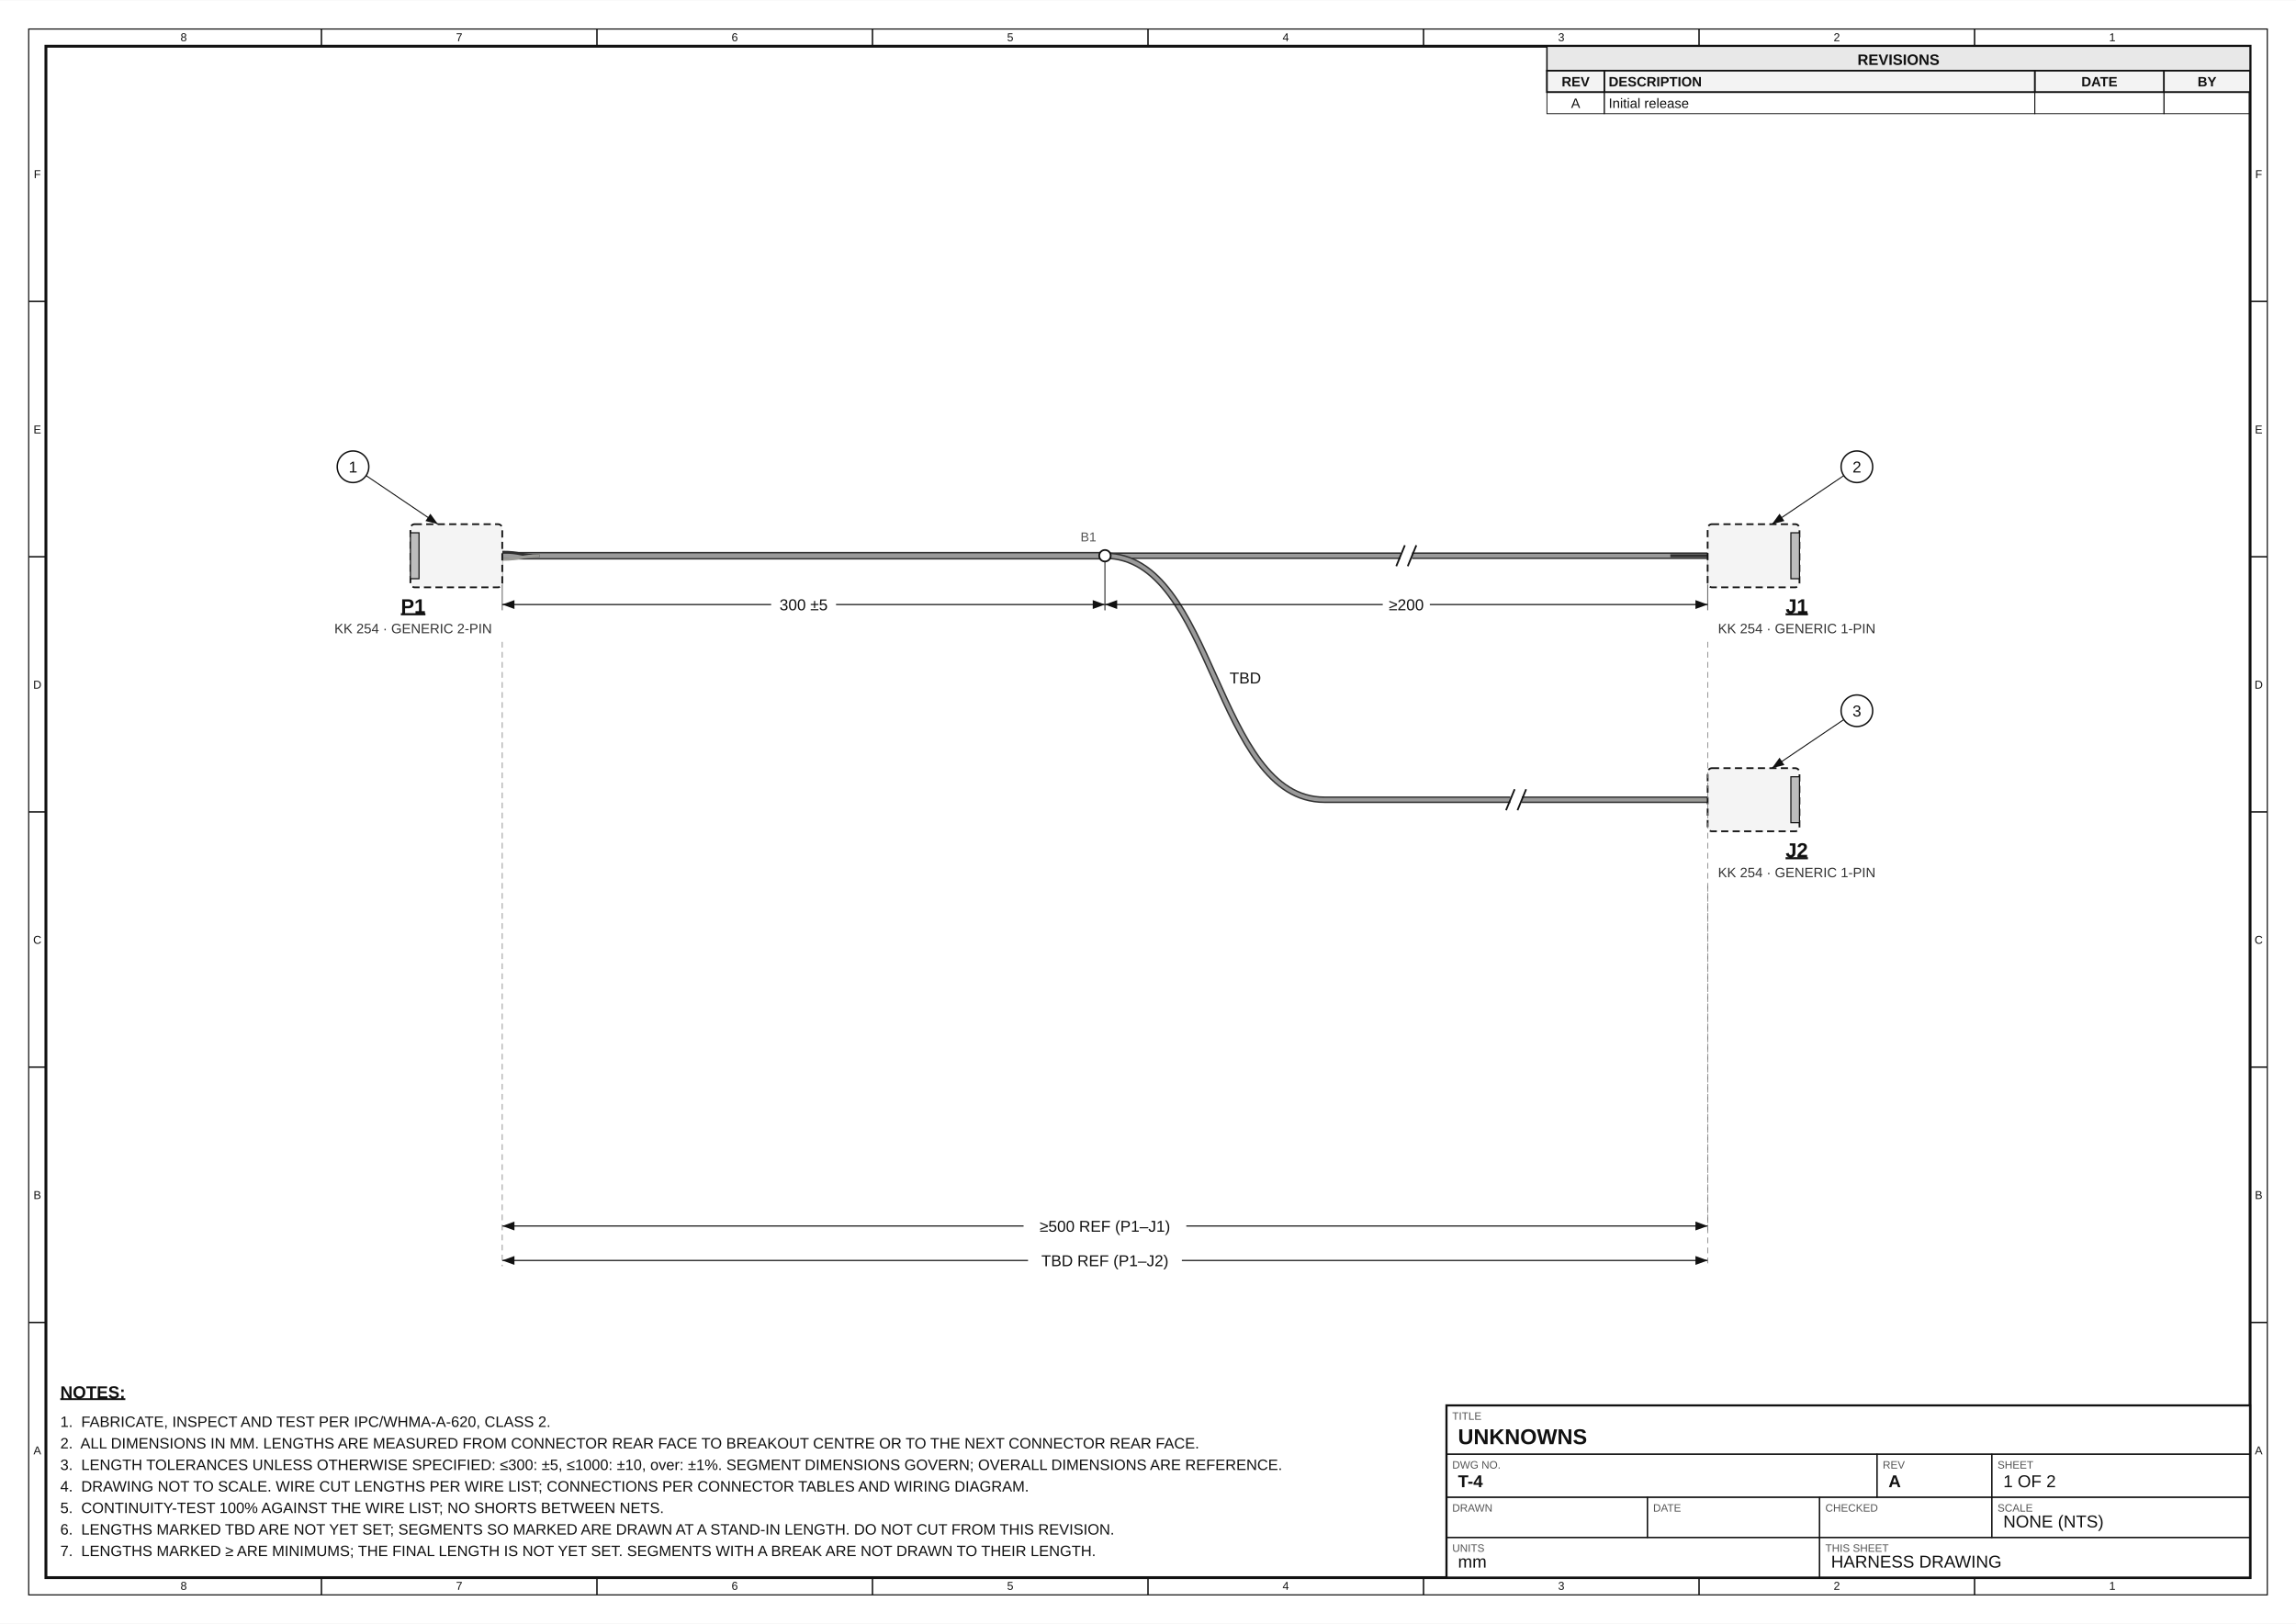
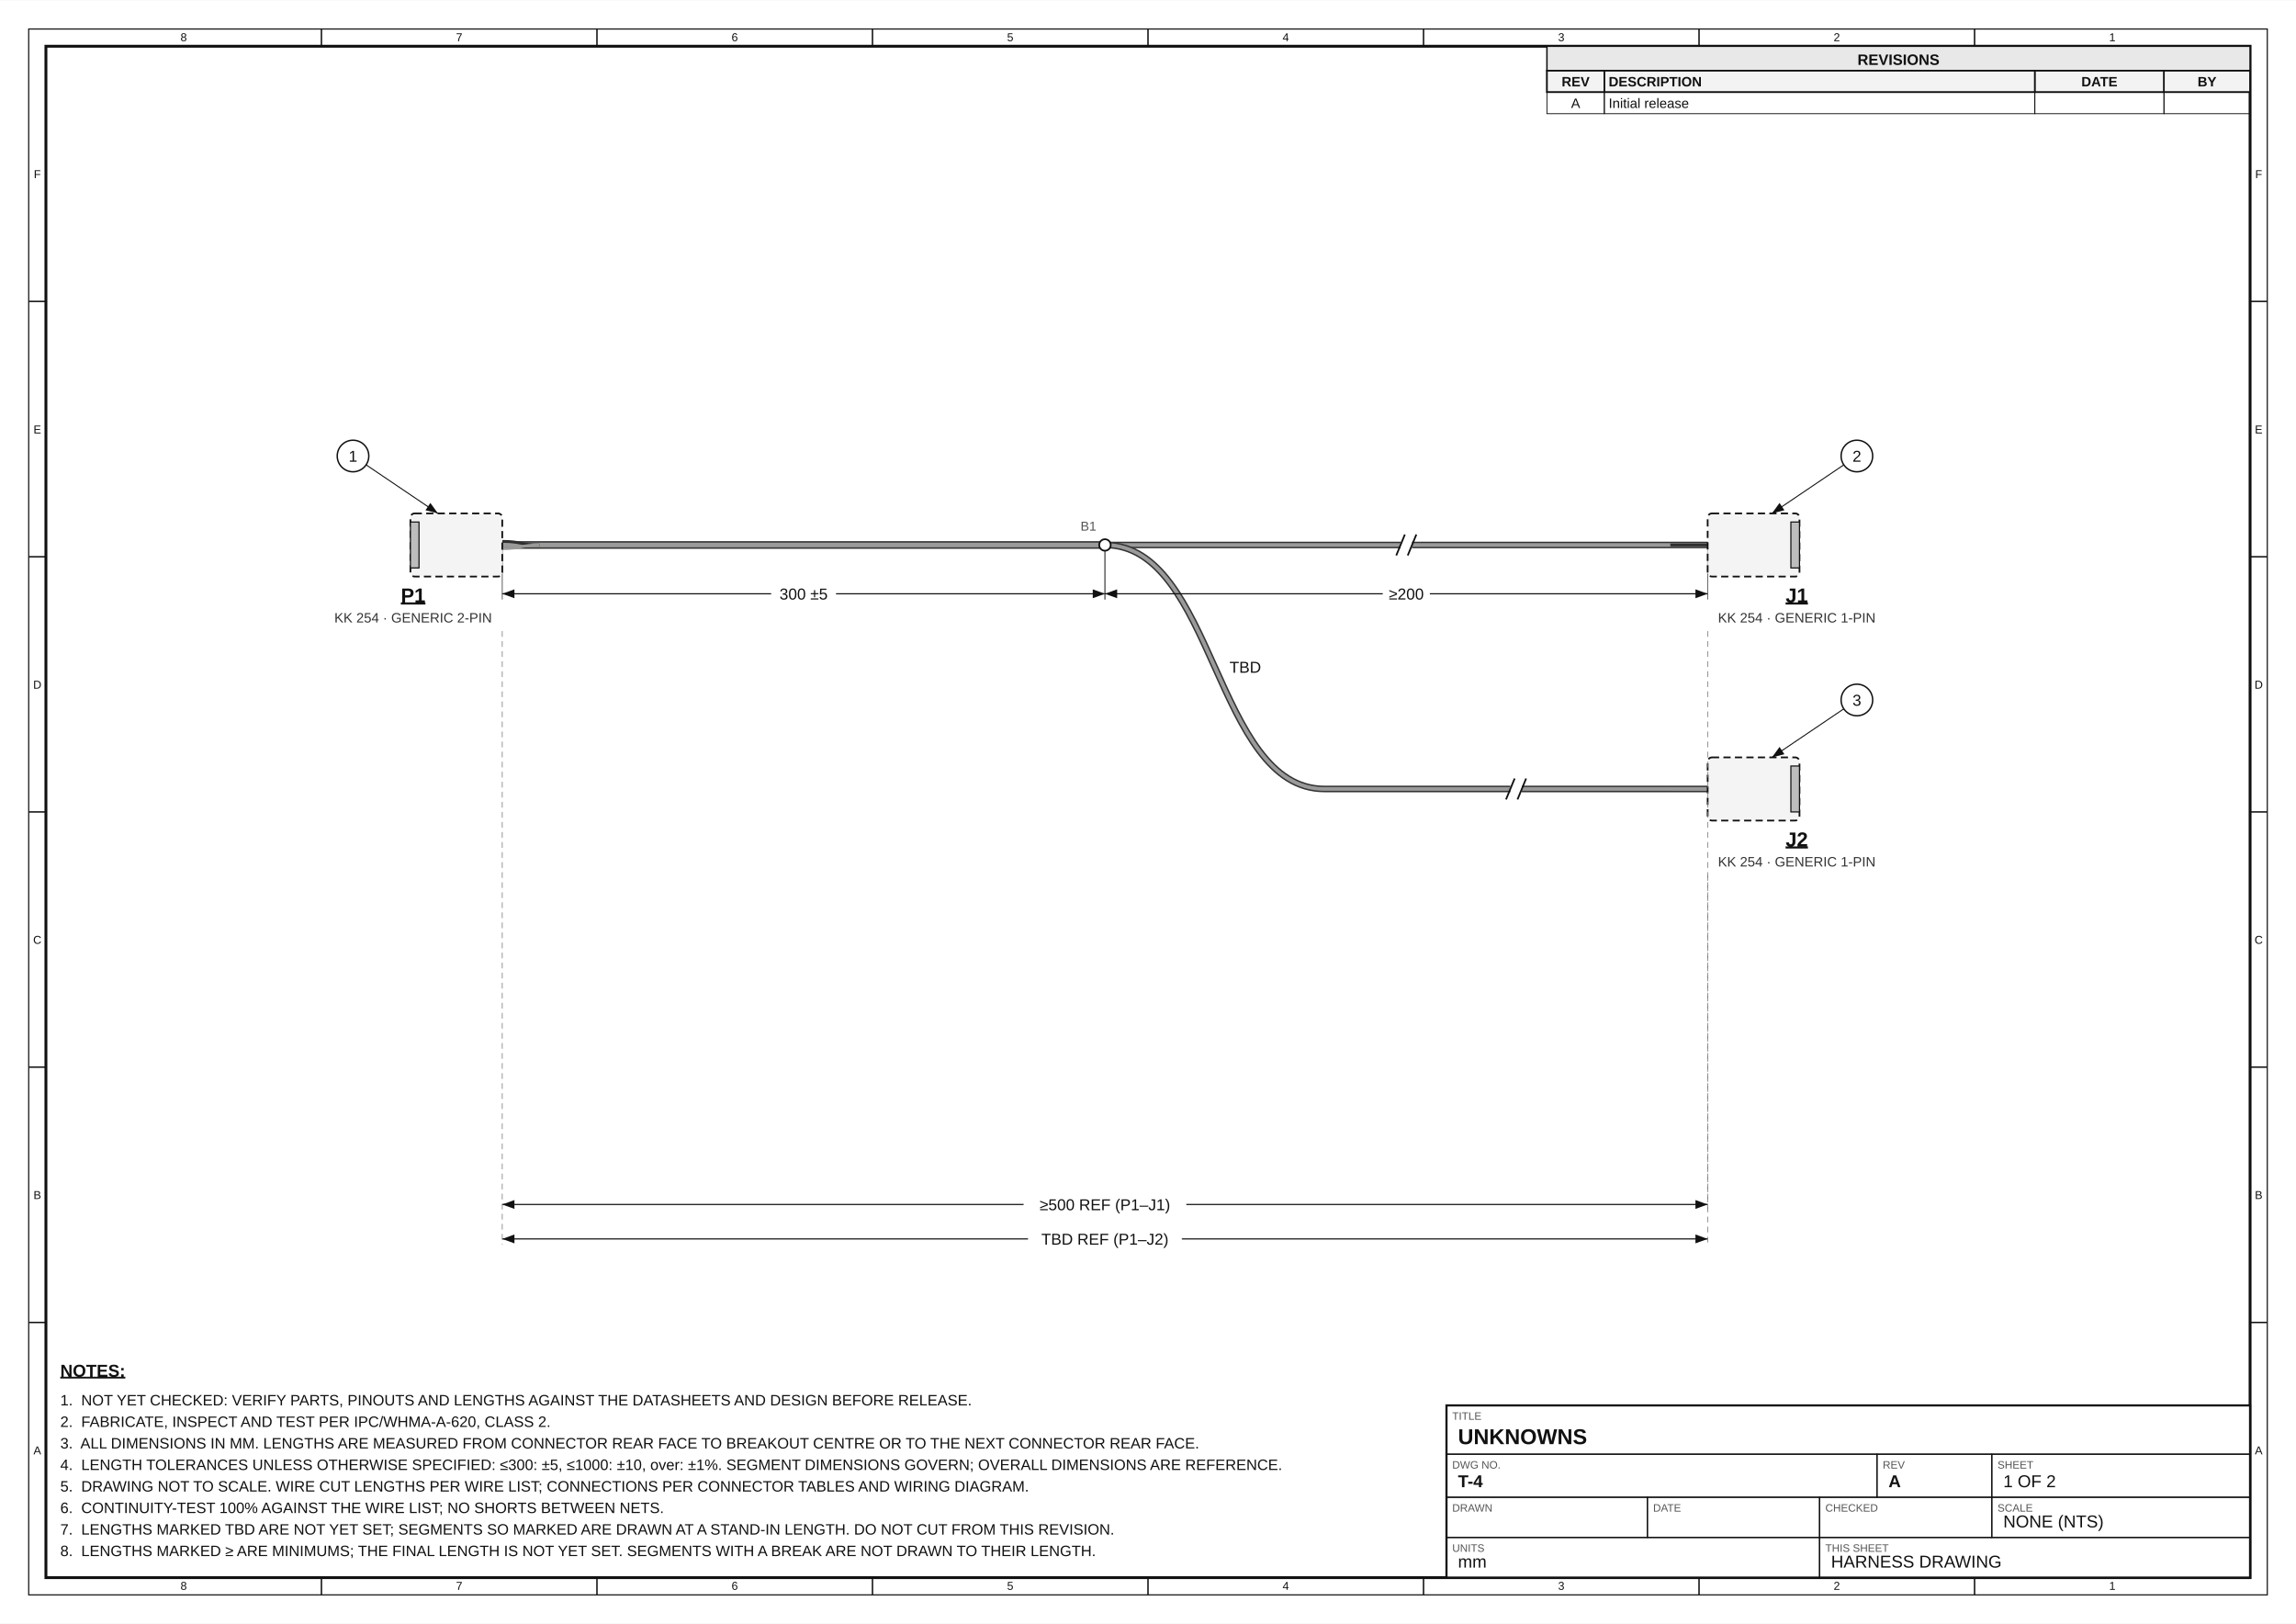
<svg xmlns="http://www.w3.org/2000/svg" viewBox="0 0 1600 1131" width="420mm" height="297mm">
  <rect x="0.0" y="0.0" width="1600.0" height="1131.0" fill="white" stroke="none" stroke-width="1" />
  <rect x="20.0" y="20.0" width="1560.0" height="1091.0" fill="none" stroke="#111" stroke-width="0.8" />
  <rect x="32.0" y="32.0" width="1536.0" height="1067.0" fill="none" stroke="#111" stroke-width="2" />
  <line x1="224.0" y1="20.0" x2="224.0" y2="32.0" stroke="#111" stroke-width="1" />
  <line x1="224.0" y1="1099.0" x2="224.0" y2="1111.0" stroke="#111" stroke-width="1" />
  <line x1="416.0" y1="20.0" x2="416.0" y2="32.0" stroke="#111" stroke-width="1" />
  <line x1="416.0" y1="1099.0" x2="416.0" y2="1111.0" stroke="#111" stroke-width="1" />
  <line x1="608.0" y1="20.0" x2="608.0" y2="32.0" stroke="#111" stroke-width="1" />
  <line x1="608.0" y1="1099.0" x2="608.0" y2="1111.0" stroke="#111" stroke-width="1" />
  <line x1="800.0" y1="20.0" x2="800.0" y2="32.0" stroke="#111" stroke-width="1" />
  <line x1="800.0" y1="1099.0" x2="800.0" y2="1111.0" stroke="#111" stroke-width="1" />
  <line x1="992.0" y1="20.0" x2="992.0" y2="32.0" stroke="#111" stroke-width="1" />
  <line x1="992.0" y1="1099.0" x2="992.0" y2="1111.0" stroke="#111" stroke-width="1" />
  <line x1="1184.0" y1="20.0" x2="1184.0" y2="32.0" stroke="#111" stroke-width="1" />
  <line x1="1184.0" y1="1099.0" x2="1184.0" y2="1111.0" stroke="#111" stroke-width="1" />
  <line x1="1376.0" y1="20.0" x2="1376.0" y2="32.0" stroke="#111" stroke-width="1" />
  <line x1="1376.0" y1="1099.0" x2="1376.0" y2="1111.0" stroke="#111" stroke-width="1" />
  <line x1="20.0" y1="209.8" x2="32.0" y2="209.8" stroke="#111" stroke-width="1" />
  <line x1="1568.0" y1="209.8" x2="1580.0" y2="209.8" stroke="#111" stroke-width="1" />
  <line x1="20.0" y1="387.7" x2="32.0" y2="387.7" stroke="#111" stroke-width="1" />
  <line x1="1568.0" y1="387.7" x2="1580.0" y2="387.7" stroke="#111" stroke-width="1" />
  <line x1="20.0" y1="565.5" x2="32.0" y2="565.5" stroke="#111" stroke-width="1" />
  <line x1="1568.0" y1="565.5" x2="1580.0" y2="565.5" stroke="#111" stroke-width="1" />
  <line x1="20.0" y1="743.3" x2="32.0" y2="743.3" stroke="#111" stroke-width="1" />
  <line x1="1568.0" y1="743.3" x2="1580.0" y2="743.3" stroke="#111" stroke-width="1" />
  <line x1="20.0" y1="921.2" x2="32.0" y2="921.2" stroke="#111" stroke-width="1" />
  <line x1="1568.0" y1="921.2" x2="1580.0" y2="921.2" stroke="#111" stroke-width="1" />
  <text x="128.0" y="28.5" font-family="Arial, Helvetica, sans-serif" font-size="8" text-anchor="middle" font-weight="normal" fill="#111">8</text>
  <text x="128.0" y="1107.5" font-family="Arial, Helvetica, sans-serif" font-size="8" text-anchor="middle" font-weight="normal" fill="#111">8</text>
  <text x="320.0" y="28.5" font-family="Arial, Helvetica, sans-serif" font-size="8" text-anchor="middle" font-weight="normal" fill="#111">7</text>
  <text x="320.0" y="1107.5" font-family="Arial, Helvetica, sans-serif" font-size="8" text-anchor="middle" font-weight="normal" fill="#111">7</text>
  <text x="512.0" y="28.5" font-family="Arial, Helvetica, sans-serif" font-size="8" text-anchor="middle" font-weight="normal" fill="#111">6</text>
  <text x="512.0" y="1107.5" font-family="Arial, Helvetica, sans-serif" font-size="8" text-anchor="middle" font-weight="normal" fill="#111">6</text>
  <text x="704.0" y="28.5" font-family="Arial, Helvetica, sans-serif" font-size="8" text-anchor="middle" font-weight="normal" fill="#111">5</text>
  <text x="704.0" y="1107.5" font-family="Arial, Helvetica, sans-serif" font-size="8" text-anchor="middle" font-weight="normal" fill="#111">5</text>
  <text x="896.0" y="28.5" font-family="Arial, Helvetica, sans-serif" font-size="8" text-anchor="middle" font-weight="normal" fill="#111">4</text>
  <text x="896.0" y="1107.5" font-family="Arial, Helvetica, sans-serif" font-size="8" text-anchor="middle" font-weight="normal" fill="#111">4</text>
  <text x="1088.0" y="28.5" font-family="Arial, Helvetica, sans-serif" font-size="8" text-anchor="middle" font-weight="normal" fill="#111">3</text>
  <text x="1088.0" y="1107.5" font-family="Arial, Helvetica, sans-serif" font-size="8" text-anchor="middle" font-weight="normal" fill="#111">3</text>
  <text x="1280.0" y="28.5" font-family="Arial, Helvetica, sans-serif" font-size="8" text-anchor="middle" font-weight="normal" fill="#111">2</text>
  <text x="1280.0" y="1107.5" font-family="Arial, Helvetica, sans-serif" font-size="8" text-anchor="middle" font-weight="normal" fill="#111">2</text>
  <text x="1472.0" y="28.5" font-family="Arial, Helvetica, sans-serif" font-size="8" text-anchor="middle" font-weight="normal" fill="#111">1</text>
  <text x="1472.0" y="1107.5" font-family="Arial, Helvetica, sans-serif" font-size="8" text-anchor="middle" font-weight="normal" fill="#111">1</text>
  <text x="26.0" y="123.9" font-family="Arial, Helvetica, sans-serif" font-size="8" text-anchor="middle" font-weight="normal" fill="#111">F</text>
  <text x="1574.0" y="123.9" font-family="Arial, Helvetica, sans-serif" font-size="8" text-anchor="middle" font-weight="normal" fill="#111">F</text>
  <text x="26.0" y="301.8" font-family="Arial, Helvetica, sans-serif" font-size="8" text-anchor="middle" font-weight="normal" fill="#111">E</text>
  <text x="1574.0" y="301.8" font-family="Arial, Helvetica, sans-serif" font-size="8" text-anchor="middle" font-weight="normal" fill="#111">E</text>
  <text x="26.0" y="479.6" font-family="Arial, Helvetica, sans-serif" font-size="8" text-anchor="middle" font-weight="normal" fill="#111">D</text>
  <text x="1574.0" y="479.6" font-family="Arial, Helvetica, sans-serif" font-size="8" text-anchor="middle" font-weight="normal" fill="#111">D</text>
  <text x="26.0" y="657.4" font-family="Arial, Helvetica, sans-serif" font-size="8" text-anchor="middle" font-weight="normal" fill="#111">C</text>
  <text x="1574.0" y="657.4" font-family="Arial, Helvetica, sans-serif" font-size="8" text-anchor="middle" font-weight="normal" fill="#111">C</text>
  <text x="26.0" y="835.2" font-family="Arial, Helvetica, sans-serif" font-size="8" text-anchor="middle" font-weight="normal" fill="#111">B</text>
  <text x="1574.0" y="835.2" font-family="Arial, Helvetica, sans-serif" font-size="8" text-anchor="middle" font-weight="normal" fill="#111">B</text>
  <text x="26.0" y="1013.1" font-family="Arial, Helvetica, sans-serif" font-size="8" text-anchor="middle" font-weight="normal" fill="#111">A</text>
  <text x="1574.0" y="1013.1" font-family="Arial, Helvetica, sans-serif" font-size="8" text-anchor="middle" font-weight="normal" fill="#111">A</text>
  <rect x="1008.0" y="979.0" width="560.0" height="120.0" fill="white" stroke="#111" stroke-width="1.5" />
  <rect x="1008.0" y="979.0" width="560.0" height="34.0" fill="none" stroke="#111" stroke-width="0.8" />
  <text x="1012.0" y="989.0" font-family="Arial, Helvetica, sans-serif" font-size="7.5" text-anchor="start" font-weight="normal" fill="#555">TITLE</text>
  <text x="1016.0" y="1006.0" font-family="Arial, Helvetica, sans-serif" font-size="15" text-anchor="start" font-weight="bold" fill="#111">UNKNOWNS</text>
  <rect x="1008.0" y="1013.0" width="300.0" height="30.0" fill="none" stroke="#111" stroke-width="0.8" />
  <text x="1012.0" y="1023.0" font-family="Arial, Helvetica, sans-serif" font-size="7.5" text-anchor="start" font-weight="normal" fill="#555">DWG NO.</text>
  <text x="1016.0" y="1036.0" font-family="Arial, Helvetica, sans-serif" font-size="12" text-anchor="start" font-weight="bold" fill="#111">T-4</text>
  <rect x="1308.0" y="1013.0" width="80.0" height="30.0" fill="none" stroke="#111" stroke-width="0.8" />
  <text x="1312.0" y="1023.0" font-family="Arial, Helvetica, sans-serif" font-size="7.5" text-anchor="start" font-weight="normal" fill="#555">REV</text>
  <text x="1316.0" y="1036.0" font-family="Arial, Helvetica, sans-serif" font-size="12" text-anchor="start" font-weight="bold" fill="#111">A</text>
  <rect x="1388.0" y="1013.0" width="180.0" height="30.0" fill="none" stroke="#111" stroke-width="0.8" />
  <text x="1392.0" y="1023.0" font-family="Arial, Helvetica, sans-serif" font-size="7.5" text-anchor="start" font-weight="normal" fill="#555">SHEET</text>
  <text x="1396.0" y="1036.0" font-family="Arial, Helvetica, sans-serif" font-size="12" text-anchor="start" font-weight="normal" fill="#111">1 OF 2</text>
  <rect x="1008.0" y="1043.0" width="140.0" height="28.0" fill="none" stroke="#111" stroke-width="0.8" />
  <text x="1012.0" y="1053.0" font-family="Arial, Helvetica, sans-serif" font-size="7.5" text-anchor="start" font-weight="normal" fill="#555">DRAWN</text>
  <text x="1016.0" y="1064.0" font-family="Arial, Helvetica, sans-serif" font-size="12" text-anchor="start" font-weight="normal" fill="#111" />
  <rect x="1148.0" y="1043.0" width="120.0" height="28.0" fill="none" stroke="#111" stroke-width="0.8" />
  <text x="1152.0" y="1053.0" font-family="Arial, Helvetica, sans-serif" font-size="7.5" text-anchor="start" font-weight="normal" fill="#555">DATE</text>
  <text x="1156.0" y="1064.0" font-family="Arial, Helvetica, sans-serif" font-size="12" text-anchor="start" font-weight="normal" fill="#111" />
  <rect x="1268.0" y="1043.0" width="120.0" height="28.0" fill="none" stroke="#111" stroke-width="0.8" />
  <text x="1272.0" y="1053.0" font-family="Arial, Helvetica, sans-serif" font-size="7.5" text-anchor="start" font-weight="normal" fill="#555">CHECKED</text>
  <text x="1276.0" y="1064.0" font-family="Arial, Helvetica, sans-serif" font-size="12" text-anchor="start" font-weight="normal" fill="#111" />
  <rect x="1388.0" y="1043.0" width="180.0" height="28.0" fill="none" stroke="#111" stroke-width="0.8" />
  <text x="1392.0" y="1053.0" font-family="Arial, Helvetica, sans-serif" font-size="7.5" text-anchor="start" font-weight="normal" fill="#555">SCALE</text>
  <text x="1396.0" y="1064.0" font-family="Arial, Helvetica, sans-serif" font-size="12" text-anchor="start" font-weight="normal" fill="#111">NONE (NTS)</text>
  <rect x="1008.0" y="1071.0" width="260.0" height="28.0" fill="none" stroke="#111" stroke-width="0.8" />
  <text x="1012.0" y="1081.0" font-family="Arial, Helvetica, sans-serif" font-size="7.5" text-anchor="start" font-weight="normal" fill="#555">UNITS</text>
  <text x="1016.0" y="1092.0" font-family="Arial, Helvetica, sans-serif" font-size="12" text-anchor="start" font-weight="normal" fill="#111">mm</text>
  <rect x="1268.0" y="1071.0" width="300.0" height="28.0" fill="none" stroke="#111" stroke-width="0.8" />
  <text x="1272.0" y="1081.0" font-family="Arial, Helvetica, sans-serif" font-size="7.5" text-anchor="start" font-weight="normal" fill="#555">THIS SHEET</text>
  <text x="1276.0" y="1092.0" font-family="Arial, Helvetica, sans-serif" font-size="12" text-anchor="start" font-weight="normal" fill="#111">HARNESS DRAWING</text>
  <rect x="1078.0" y="32.0" width="490.0" height="17.0" fill="#e8e8e8" stroke="#111" stroke-width="1" />
  <text x="1323.0" y="45.0" font-family="Arial, Helvetica, sans-serif" font-size="10.5" text-anchor="middle" font-weight="bold" fill="#111">REVISIONS</text>
  <rect x="1078.0" y="49.0" width="490.0" height="15.0" fill="#f3f3f3" stroke="#111" stroke-width="1" />
  <rect x="1078.0" y="49.0" width="40.0" height="15.0" fill="none" stroke="#111" stroke-width="1" />
  <text x="1098.0" y="60.0" font-family="Arial, Helvetica, sans-serif" font-size="9.5" text-anchor="middle" font-weight="bold" fill="#111">REV</text>
  <rect x="1118.0" y="49.0" width="300.0" height="15.0" fill="none" stroke="#111" stroke-width="1" />
  <text x="1121.0" y="60.0" font-family="Arial, Helvetica, sans-serif" font-size="9.5" text-anchor="start" font-weight="bold" fill="#111">DESCRIPTION</text>
  <rect x="1418.0" y="49.0" width="90.0" height="15.0" fill="none" stroke="#111" stroke-width="1" />
  <text x="1463.0" y="60.0" font-family="Arial, Helvetica, sans-serif" font-size="9.5" text-anchor="middle" font-weight="bold" fill="#111">DATE</text>
  <rect x="1508.0" y="49.0" width="60.0" height="15.0" fill="none" stroke="#111" stroke-width="1" />
  <text x="1538.0" y="60.0" font-family="Arial, Helvetica, sans-serif" font-size="9.5" text-anchor="middle" font-weight="bold" fill="#111">BY</text>
  <rect x="1078.0" y="64.0" width="40.0" height="15.0" fill="none" stroke="#111" stroke-width="0.6" />
  <text x="1098.0" y="75.0" font-family="Arial, Helvetica, sans-serif" font-size="9.5" text-anchor="middle" font-weight="normal" fill="#111">A</text>
  <rect x="1118.0" y="64.0" width="300.0" height="15.0" fill="none" stroke="#111" stroke-width="0.6" />
  <text x="1121.0" y="75.0" font-family="Arial, Helvetica, sans-serif" font-size="9.5" text-anchor="start" font-weight="normal" fill="#111">Initial release</text>
  <rect x="1418.0" y="64.0" width="90.0" height="15.0" fill="none" stroke="#111" stroke-width="0.6" />
  <text x="1463.0" y="75.0" font-family="Arial, Helvetica, sans-serif" font-size="9.5" text-anchor="middle" font-weight="normal" fill="#111" />
  <rect x="1508.0" y="64.0" width="60.0" height="15.0" fill="none" stroke="#111" stroke-width="0.6" />
  <text x="1538.0" y="75.0" font-family="Arial, Helvetica, sans-serif" font-size="9.5" text-anchor="middle" font-weight="normal" fill="#111" />
-   <path d="M350.0,387.0 L770.0,387.0" fill="none" stroke="#333" stroke-width="5.3" stroke-linecap="round" />
-   <path d="M350.0,387.0 L770.0,387.0" fill="none" stroke="#9a9a9a" stroke-width="3.3" stroke-linecap="round" />
-   <path d="M770.0,387.0 L1190.0,387.0" fill="none" stroke="#333" stroke-width="4.6" stroke-linecap="round" />
-   <path d="M770.0,387.0 L1190.0,387.0" fill="none" stroke="#9a9a9a" stroke-width="2.6" stroke-linecap="round" />
+   <path d="M350.0,379.5 L770.0,379.5" fill="none" stroke="#333" stroke-width="5.3" stroke-linecap="round" />
+   <path d="M350.0,379.5 L770.0,379.5" fill="none" stroke="#9a9a9a" stroke-width="3.3" stroke-linecap="round" />
+   <path d="M770.0,379.5 L1190.0,379.5" fill="none" stroke="#333" stroke-width="4.6" stroke-linecap="round" />
+   <path d="M770.0,379.5 L1190.0,379.5" fill="none" stroke="#9a9a9a" stroke-width="2.6" stroke-linecap="round" />
  <g class="length-break">
-     <rect x="976.0" y="379.7" width="8" height="14.6" fill="white" />
-     <line x1="973.0" y1="394.3" x2="979.0" y2="379.7" stroke="#111" stroke-width="1.2" />
-     <line x1="981.0" y1="394.3" x2="987.0" y2="379.7" stroke="#111" stroke-width="1.2" />
+     <rect x="976.0" y="372.2" width="8" height="14.6" fill="white" />
+     <line x1="973.0" y1="386.8" x2="979.0" y2="372.2" stroke="#111" stroke-width="1.2" />
+     <line x1="981.0" y1="386.8" x2="987.0" y2="372.2" stroke="#111" stroke-width="1.2" />
  </g>
-   <path d="M770.0,387.0 C846.5,387.0 846.5,557.0 923.0,557.0 L1190.0,557.0" fill="none" stroke="#333" stroke-width="4.6" stroke-linecap="round" />
-   <path d="M770.0,387.0 C846.5,387.0 846.5,557.0 923.0,557.0 L1190.0,557.0" fill="none" stroke="#9a9a9a" stroke-width="2.6" stroke-linecap="round" />
+   <path d="M770.0,379.5 C846.5,379.5 846.5,549.5 923.0,549.5 L1190.0,549.5" fill="none" stroke="#333" stroke-width="4.6" stroke-linecap="round" />
+   <path d="M770.0,379.5 C846.5,379.5 846.5,549.5 923.0,549.5 L1190.0,549.5" fill="none" stroke="#9a9a9a" stroke-width="2.6" stroke-linecap="round" />
  <g class="length-break">
-     <rect x="1052.5" y="549.7" width="8" height="14.6" fill="white" />
-     <line x1="1049.5" y1="564.3" x2="1055.5" y2="549.7" stroke="#111" stroke-width="1.2" />
-     <line x1="1057.5" y1="564.3" x2="1063.5" y2="549.7" stroke="#111" stroke-width="1.2" />
+     <rect x="1052.5" y="542.2" width="8" height="14.6" fill="white" />
+     <line x1="1049.5" y1="556.8" x2="1055.5" y2="542.2" stroke="#111" stroke-width="1.2" />
+     <line x1="1057.5" y1="556.8" x2="1063.5" y2="542.2" stroke="#111" stroke-width="1.2" />
  </g>
-   <line x1="350.0" y1="387.0" x2="350.0" y2="425.0" stroke="#555" stroke-width="0.6" />
-   <line x1="770.0" y1="387.0" x2="770.0" y2="425.0" stroke="#555" stroke-width="0.6" />
-   <line x1="350.0" y1="421.0" x2="770.0" y2="421.0" stroke="#111" stroke-width="0.8" />
-   <polygon points="350.0,421.0 358.5,417.9 358.5,424.1" fill="#111" />
-   <polygon points="770.0,421.0 761.5,424.1 761.5,417.9" fill="#111" />
-   <rect x="537.4" y="414.0" width="45.2" height="14.0" fill="white" stroke="none" stroke-width="1" />
-   <text x="560.0" y="425.0" font-family="Arial, Helvetica, sans-serif" font-size="11" text-anchor="middle" font-weight="normal" fill="#111">300 ±5</text>
-   <line x1="770.0" y1="387.0" x2="770.0" y2="425.0" stroke="#555" stroke-width="0.6" />
-   <line x1="1190.0" y1="387.0" x2="1190.0" y2="425.0" stroke="#555" stroke-width="0.6" />
-   <line x1="770.0" y1="421.0" x2="1190.0" y2="421.0" stroke="#111" stroke-width="0.8" />
-   <polygon points="770.0,421.0 778.5,417.9 778.5,424.1" fill="#111" />
-   <polygon points="1190.0,421.0 1181.5,424.1 1181.5,417.9" fill="#111" />
-   <rect x="963.6" y="414.0" width="32.8" height="14.0" fill="white" stroke="none" stroke-width="1" />
-   <text x="980.0" y="425.0" font-family="Arial, Helvetica, sans-serif" font-size="11" text-anchor="middle" font-weight="normal" fill="#111">≥200</text>
-   <rect x="854.5" y="465.0" width="26.6" height="14.0" fill="white" stroke="none" stroke-width="1" />
-   <text x="867.8" y="476.0" font-family="Arial, Helvetica, sans-serif" font-size="11" text-anchor="middle" font-weight="normal" fill="#111">TBD</text>
-   <circle cx="770.0" cy="387.0" r="4" fill="white" stroke="#111" stroke-width="1.2" />
-   <text x="764.0" y="377.0" font-family="Arial, Helvetica, sans-serif" font-size="9" text-anchor="end" font-weight="normal" fill="#555">B1</text>
-   <path d="M376.0,387.0 C363.0,387.0 363.0,384.5 350.0,384.5" fill="none" stroke="#2f2f2f" stroke-width="2" />
-   <path d="M376.0,387.0 C363.0,387.0 363.0,389.5 350.0,389.5" fill="none" stroke="#9a9a96" stroke-width="2" />
-   <rect x="286.0" y="365.0" width="64.0" height="44.0" fill="#f4f4f4" stroke="#111" stroke-width="1.2" rx="3" class="connector-body generic rectangular" stroke-dasharray="5 3" />
-   <rect x="286.0" y="371.0" width="6.0" height="32.0" fill="#bdbdbd" stroke="#111" stroke-width="0.8" />
-   <text x="287.9" y="427.0" font-family="Arial, Helvetica, sans-serif" font-size="14" text-anchor="middle" font-weight="bold" fill="#111" text-decoration="underline">P1</text>
-   <text x="287.9" y="441.0" font-family="Arial, Helvetica, sans-serif" font-size="9.5" text-anchor="middle" font-weight="normal" fill="#333">KK 254 · GENERIC 2-PIN</text>
-   <line x1="246.0" y1="325.0" x2="305.2" y2="365.0" stroke="#111" stroke-width="0.7" />
-   <polygon points="305.2,365.0 296.5,362.8 299.9,357.7" fill="#111" />
-   <circle cx="246.0" cy="325.0" r="11" fill="white" stroke="#111" stroke-width="1" />
-   <text x="246.0" y="329.0" font-family="Arial, Helvetica, sans-serif" font-size="11" text-anchor="middle" font-weight="normal" fill="#111">1</text>
-   <path d="M1164.0,387.0 C1177.0,387.0 1177.0,387.0 1190.0,387.0" fill="none" stroke="#2f2f2f" stroke-width="2" />
-   <rect x="1190.0" y="365.0" width="64.0" height="44.0" fill="#f4f4f4" stroke="#111" stroke-width="1.2" rx="3" class="connector-body generic rectangular" stroke-dasharray="5 3" />
-   <rect x="1248.0" y="371.0" width="6.0" height="32.0" fill="#bdbdbd" stroke="#111" stroke-width="0.8" />
-   <text x="1252.1" y="427.0" font-family="Arial, Helvetica, sans-serif" font-size="14" text-anchor="middle" font-weight="bold" fill="#111" text-decoration="underline">J1</text>
-   <text x="1252.1" y="441.0" font-family="Arial, Helvetica, sans-serif" font-size="9.5" text-anchor="middle" font-weight="normal" fill="#333">KK 254 · GENERIC 1-PIN</text>
-   <line x1="1294.0" y1="325.0" x2="1234.8" y2="365.0" stroke="#111" stroke-width="0.7" />
-   <polygon points="1234.8,365.0 1240.1,357.7 1243.5,362.8" fill="#111" />
-   <circle cx="1294.0" cy="325.0" r="11" fill="white" stroke="#111" stroke-width="1" />
-   <text x="1294.0" y="329.0" font-family="Arial, Helvetica, sans-serif" font-size="11" text-anchor="middle" font-weight="normal" fill="#111">2</text>
-   <path d="M1164.0,557.0 C1177.0,557.0 1177.0,557.0 1190.0,557.0" fill="none" stroke="#9a9a96" stroke-width="2" />
-   <rect x="1190.0" y="535.0" width="64.0" height="44.0" fill="#f4f4f4" stroke="#111" stroke-width="1.2" rx="3" class="connector-body generic rectangular" stroke-dasharray="5 3" />
-   <rect x="1248.0" y="541.0" width="6.0" height="32.0" fill="#bdbdbd" stroke="#111" stroke-width="0.8" />
-   <text x="1252.1" y="597.0" font-family="Arial, Helvetica, sans-serif" font-size="14" text-anchor="middle" font-weight="bold" fill="#111" text-decoration="underline">J2</text>
-   <text x="1252.1" y="611.0" font-family="Arial, Helvetica, sans-serif" font-size="9.5" text-anchor="middle" font-weight="normal" fill="#333">KK 254 · GENERIC 1-PIN</text>
-   <line x1="1294.0" y1="495.0" x2="1234.8" y2="535.0" stroke="#111" stroke-width="0.7" />
-   <polygon points="1234.8,535.0 1240.1,527.7 1243.5,532.8" fill="#111" />
-   <circle cx="1294.0" cy="495.0" r="11" fill="white" stroke="#111" stroke-width="1" />
-   <text x="1294.0" y="499.0" font-family="Arial, Helvetica, sans-serif" font-size="11" text-anchor="middle" font-weight="normal" fill="#111">3</text>
-   <line x1="350.0" y1="854.0" x2="1190.0" y2="854.0" stroke="#111" stroke-width="0.8" />
-   <polygon points="350.0,854.0 358.5,850.9 358.5,857.1" fill="#111" />
-   <polygon points="1190.0,854.0 1181.5,857.1 1181.5,850.9" fill="#111" />
-   <rect x="713.3" y="847.0" width="113.4" height="14.0" fill="white" stroke="none" stroke-width="1" />
-   <text x="770.0" y="858.0" font-family="Arial, Helvetica, sans-serif" font-size="11" text-anchor="middle" font-weight="normal" fill="#111">≥500 REF  (P1–J1)</text>
-   <line x1="1190.0" y1="447.0" x2="1190.0" y2="858.0" stroke="#777" stroke-width="0.5" stroke-dasharray="4 3" />
-   <line x1="350.0" y1="878.0" x2="1190.0" y2="878.0" stroke="#111" stroke-width="0.8" />
-   <polygon points="350.0,878.0 358.5,874.9 358.5,881.1" fill="#111" />
-   <polygon points="1190.0,878.0 1181.5,881.1 1181.5,874.9" fill="#111" />
-   <rect x="716.4" y="871.0" width="107.2" height="14.0" fill="white" stroke="none" stroke-width="1" />
-   <text x="770.0" y="882.0" font-family="Arial, Helvetica, sans-serif" font-size="11" text-anchor="middle" font-weight="normal" fill="#111">TBD REF  (P1–J2)</text>
-   <line x1="1190.0" y1="617.0" x2="1190.0" y2="882.0" stroke="#777" stroke-width="0.5" stroke-dasharray="4 3" />
-   <line x1="350.0" y1="447.0" x2="350.0" y2="882.0" stroke="#777" stroke-width="0.5" stroke-dasharray="4 3" />
-   <text x="42.0" y="974.0" font-family="Arial, Helvetica, sans-serif" font-size="12" text-anchor="start" font-weight="bold" fill="#111" text-decoration="underline">NOTES:</text>
-   <text x="42.0" y="994.0" font-family="Arial, Helvetica, sans-serif" font-size="10.5" text-anchor="start" font-weight="normal" fill="#111" xml:space="preserve">1.  FABRICATE, INSPECT AND TEST PER IPC/WHMA-A-620, CLASS 2.</text>
-   <text x="42.0" y="1009.0" font-family="Arial, Helvetica, sans-serif" font-size="10.5" text-anchor="start" font-weight="normal" fill="#111" xml:space="preserve">2.  ALL DIMENSIONS IN MM. LENGTHS ARE MEASURED FROM CONNECTOR REAR FACE TO BREAKOUT CENTRE OR TO THE NEXT CONNECTOR REAR FACE.</text>
-   <text x="42.0" y="1024.0" font-family="Arial, Helvetica, sans-serif" font-size="10.5" text-anchor="start" font-weight="normal" fill="#111" xml:space="preserve">3.  LENGTH TOLERANCES UNLESS OTHERWISE SPECIFIED: ≤300: ±5, ≤1000: ±10, over: ±1%. SEGMENT DIMENSIONS GOVERN; OVERALL DIMENSIONS ARE REFERENCE.</text>
-   <text x="42.0" y="1039.0" font-family="Arial, Helvetica, sans-serif" font-size="10.5" text-anchor="start" font-weight="normal" fill="#111" xml:space="preserve">4.  DRAWING NOT TO SCALE. WIRE CUT LENGTHS PER WIRE LIST; CONNECTIONS PER CONNECTOR TABLES AND WIRING DIAGRAM.</text>
-   <text x="42.0" y="1054.0" font-family="Arial, Helvetica, sans-serif" font-size="10.5" text-anchor="start" font-weight="normal" fill="#111" xml:space="preserve">5.  CONTINUITY-TEST 100% AGAINST THE WIRE LIST; NO SHORTS BETWEEN NETS.</text>
-   <text x="42.0" y="1069.0" font-family="Arial, Helvetica, sans-serif" font-size="10.5" text-anchor="start" font-weight="normal" fill="#111" xml:space="preserve">6.  LENGTHS MARKED TBD ARE NOT YET SET; SEGMENTS SO MARKED ARE DRAWN AT A STAND-IN LENGTH. DO NOT CUT FROM THIS REVISION.</text>
-   <text x="42.0" y="1084.0" font-family="Arial, Helvetica, sans-serif" font-size="10.5" text-anchor="start" font-weight="normal" fill="#111" xml:space="preserve">7.  LENGTHS MARKED ≥ ARE MINIMUMS; THE FINAL LENGTH IS NOT YET SET. SEGMENTS WITH A BREAK ARE NOT DRAWN TO THEIR LENGTH.</text>
+   <line x1="350.0" y1="379.5" x2="350.0" y2="417.5" stroke="#555" stroke-width="0.6" />
+   <line x1="770.0" y1="379.5" x2="770.0" y2="417.5" stroke="#555" stroke-width="0.6" />
+   <line x1="350.0" y1="413.5" x2="770.0" y2="413.5" stroke="#111" stroke-width="0.8" />
+   <polygon points="350.0,413.5 358.5,410.4 358.5,416.6" fill="#111" />
+   <polygon points="770.0,413.5 761.5,416.6 761.5,410.4" fill="#111" />
+   <rect x="537.4" y="406.5" width="45.2" height="14.0" fill="white" stroke="none" stroke-width="1" />
+   <text x="560.0" y="417.5" font-family="Arial, Helvetica, sans-serif" font-size="11" text-anchor="middle" font-weight="normal" fill="#111">300 ±5</text>
+   <line x1="770.0" y1="379.5" x2="770.0" y2="417.5" stroke="#555" stroke-width="0.6" />
+   <line x1="1190.0" y1="379.5" x2="1190.0" y2="417.5" stroke="#555" stroke-width="0.6" />
+   <line x1="770.0" y1="413.5" x2="1190.0" y2="413.5" stroke="#111" stroke-width="0.8" />
+   <polygon points="770.0,413.5 778.5,410.4 778.5,416.6" fill="#111" />
+   <polygon points="1190.0,413.5 1181.5,416.6 1181.5,410.4" fill="#111" />
+   <rect x="963.6" y="406.5" width="32.8" height="14.0" fill="white" stroke="none" stroke-width="1" />
+   <text x="980.0" y="417.5" font-family="Arial, Helvetica, sans-serif" font-size="11" text-anchor="middle" font-weight="normal" fill="#111">≥200</text>
+   <rect x="854.5" y="457.5" width="26.6" height="14.0" fill="white" stroke="none" stroke-width="1" />
+   <text x="867.8" y="468.5" font-family="Arial, Helvetica, sans-serif" font-size="11" text-anchor="middle" font-weight="normal" fill="#111">TBD</text>
+   <circle cx="770.0" cy="379.5" r="4" fill="white" stroke="#111" stroke-width="1.2" />
+   <text x="764.0" y="369.5" font-family="Arial, Helvetica, sans-serif" font-size="9" text-anchor="end" font-weight="normal" fill="#555">B1</text>
+   <path d="M376.0,379.5 C363.0,379.5 363.0,377.0 350.0,377.0" fill="none" stroke="#2f2f2f" stroke-width="2" />
+   <path d="M376.0,379.5 C363.0,379.5 363.0,382.0 350.0,382.0" fill="none" stroke="#9a9a96" stroke-width="2" />
+   <rect x="286.0" y="357.5" width="64.0" height="44.0" fill="#f4f4f4" stroke="#111" stroke-width="1.2" rx="3" class="connector-body generic rectangular" stroke-dasharray="5 3" />
+   <rect x="286.0" y="363.5" width="6.0" height="32.0" fill="#bdbdbd" stroke="#111" stroke-width="0.8" />
+   <text x="287.9" y="419.5" font-family="Arial, Helvetica, sans-serif" font-size="14" text-anchor="middle" font-weight="bold" fill="#111" text-decoration="underline">P1</text>
+   <text x="287.9" y="433.5" font-family="Arial, Helvetica, sans-serif" font-size="9.5" text-anchor="middle" font-weight="normal" fill="#333">KK 254 · GENERIC 2-PIN</text>
+   <line x1="246.0" y1="317.5" x2="305.2" y2="357.5" stroke="#111" stroke-width="0.7" />
+   <polygon points="305.2,357.5 296.5,355.3 299.9,350.2" fill="#111" />
+   <circle cx="246.0" cy="317.5" r="11" fill="white" stroke="#111" stroke-width="1" />
+   <text x="246.0" y="321.5" font-family="Arial, Helvetica, sans-serif" font-size="11" text-anchor="middle" font-weight="normal" fill="#111">1</text>
+   <path d="M1164.0,379.5 C1177.0,379.5 1177.0,379.5 1190.0,379.5" fill="none" stroke="#2f2f2f" stroke-width="2" />
+   <rect x="1190.0" y="357.5" width="64.0" height="44.0" fill="#f4f4f4" stroke="#111" stroke-width="1.2" rx="3" class="connector-body generic rectangular" stroke-dasharray="5 3" />
+   <rect x="1248.0" y="363.5" width="6.0" height="32.0" fill="#bdbdbd" stroke="#111" stroke-width="0.8" />
+   <text x="1252.1" y="419.5" font-family="Arial, Helvetica, sans-serif" font-size="14" text-anchor="middle" font-weight="bold" fill="#111" text-decoration="underline">J1</text>
+   <text x="1252.1" y="433.5" font-family="Arial, Helvetica, sans-serif" font-size="9.5" text-anchor="middle" font-weight="normal" fill="#333">KK 254 · GENERIC 1-PIN</text>
+   <line x1="1294.0" y1="317.5" x2="1234.8" y2="357.5" stroke="#111" stroke-width="0.7" />
+   <polygon points="1234.8,357.5 1240.1,350.2 1243.5,355.3" fill="#111" />
+   <circle cx="1294.0" cy="317.5" r="11" fill="white" stroke="#111" stroke-width="1" />
+   <text x="1294.0" y="321.5" font-family="Arial, Helvetica, sans-serif" font-size="11" text-anchor="middle" font-weight="normal" fill="#111">2</text>
+   <path d="M1164.0,549.5 C1177.0,549.5 1177.0,549.5 1190.0,549.5" fill="none" stroke="#9a9a96" stroke-width="2" />
+   <rect x="1190.0" y="527.5" width="64.0" height="44.0" fill="#f4f4f4" stroke="#111" stroke-width="1.2" rx="3" class="connector-body generic rectangular" stroke-dasharray="5 3" />
+   <rect x="1248.0" y="533.5" width="6.0" height="32.0" fill="#bdbdbd" stroke="#111" stroke-width="0.8" />
+   <text x="1252.1" y="589.5" font-family="Arial, Helvetica, sans-serif" font-size="14" text-anchor="middle" font-weight="bold" fill="#111" text-decoration="underline">J2</text>
+   <text x="1252.1" y="603.5" font-family="Arial, Helvetica, sans-serif" font-size="9.5" text-anchor="middle" font-weight="normal" fill="#333">KK 254 · GENERIC 1-PIN</text>
+   <line x1="1294.0" y1="487.5" x2="1234.8" y2="527.5" stroke="#111" stroke-width="0.7" />
+   <polygon points="1234.8,527.5 1240.1,520.2 1243.5,525.3" fill="#111" />
+   <circle cx="1294.0" cy="487.5" r="11" fill="white" stroke="#111" stroke-width="1" />
+   <text x="1294.0" y="491.5" font-family="Arial, Helvetica, sans-serif" font-size="11" text-anchor="middle" font-weight="normal" fill="#111">3</text>
+   <line x1="350.0" y1="839.0" x2="1190.0" y2="839.0" stroke="#111" stroke-width="0.8" />
+   <polygon points="350.0,839.0 358.5,835.9 358.5,842.1" fill="#111" />
+   <polygon points="1190.0,839.0 1181.5,842.1 1181.5,835.9" fill="#111" />
+   <rect x="713.3" y="832.0" width="113.4" height="14.0" fill="white" stroke="none" stroke-width="1" />
+   <text x="770.0" y="843.0" font-family="Arial, Helvetica, sans-serif" font-size="11" text-anchor="middle" font-weight="normal" fill="#111">≥500 REF  (P1–J1)</text>
+   <line x1="1190.0" y1="439.5" x2="1190.0" y2="843.0" stroke="#777" stroke-width="0.5" stroke-dasharray="4 3" />
+   <line x1="350.0" y1="863.0" x2="1190.0" y2="863.0" stroke="#111" stroke-width="0.8" />
+   <polygon points="350.0,863.0 358.5,859.9 358.5,866.1" fill="#111" />
+   <polygon points="1190.0,863.0 1181.5,866.1 1181.5,859.9" fill="#111" />
+   <rect x="716.4" y="856.0" width="107.2" height="14.0" fill="white" stroke="none" stroke-width="1" />
+   <text x="770.0" y="867.0" font-family="Arial, Helvetica, sans-serif" font-size="11" text-anchor="middle" font-weight="normal" fill="#111">TBD REF  (P1–J2)</text>
+   <line x1="1190.0" y1="609.5" x2="1190.0" y2="867.0" stroke="#777" stroke-width="0.5" stroke-dasharray="4 3" />
+   <line x1="350.0" y1="439.5" x2="350.0" y2="867.0" stroke="#777" stroke-width="0.5" stroke-dasharray="4 3" />
+   <text x="42.0" y="959.0" font-family="Arial, Helvetica, sans-serif" font-size="12" text-anchor="start" font-weight="bold" fill="#111" text-decoration="underline">NOTES:</text>
+   <text x="42.0" y="979.0" font-family="Arial, Helvetica, sans-serif" font-size="10.5" text-anchor="start" font-weight="normal" fill="#111" xml:space="preserve">1.  NOT YET CHECKED: VERIFY PARTS, PINOUTS AND LENGTHS AGAINST THE DATASHEETS AND DESIGN BEFORE RELEASE.</text>
+   <text x="42.0" y="994.0" font-family="Arial, Helvetica, sans-serif" font-size="10.5" text-anchor="start" font-weight="normal" fill="#111" xml:space="preserve">2.  FABRICATE, INSPECT AND TEST PER IPC/WHMA-A-620, CLASS 2.</text>
+   <text x="42.0" y="1009.0" font-family="Arial, Helvetica, sans-serif" font-size="10.5" text-anchor="start" font-weight="normal" fill="#111" xml:space="preserve">3.  ALL DIMENSIONS IN MM. LENGTHS ARE MEASURED FROM CONNECTOR REAR FACE TO BREAKOUT CENTRE OR TO THE NEXT CONNECTOR REAR FACE.</text>
+   <text x="42.0" y="1024.0" font-family="Arial, Helvetica, sans-serif" font-size="10.5" text-anchor="start" font-weight="normal" fill="#111" xml:space="preserve">4.  LENGTH TOLERANCES UNLESS OTHERWISE SPECIFIED: ≤300: ±5, ≤1000: ±10, over: ±1%. SEGMENT DIMENSIONS GOVERN; OVERALL DIMENSIONS ARE REFERENCE.</text>
+   <text x="42.0" y="1039.0" font-family="Arial, Helvetica, sans-serif" font-size="10.5" text-anchor="start" font-weight="normal" fill="#111" xml:space="preserve">5.  DRAWING NOT TO SCALE. WIRE CUT LENGTHS PER WIRE LIST; CONNECTIONS PER CONNECTOR TABLES AND WIRING DIAGRAM.</text>
+   <text x="42.0" y="1054.0" font-family="Arial, Helvetica, sans-serif" font-size="10.5" text-anchor="start" font-weight="normal" fill="#111" xml:space="preserve">6.  CONTINUITY-TEST 100% AGAINST THE WIRE LIST; NO SHORTS BETWEEN NETS.</text>
+   <text x="42.0" y="1069.0" font-family="Arial, Helvetica, sans-serif" font-size="10.5" text-anchor="start" font-weight="normal" fill="#111" xml:space="preserve">7.  LENGTHS MARKED TBD ARE NOT YET SET; SEGMENTS SO MARKED ARE DRAWN AT A STAND-IN LENGTH. DO NOT CUT FROM THIS REVISION.</text>
+   <text x="42.0" y="1084.0" font-family="Arial, Helvetica, sans-serif" font-size="10.5" text-anchor="start" font-weight="normal" fill="#111" xml:space="preserve">8.  LENGTHS MARKED ≥ ARE MINIMUMS; THE FINAL LENGTH IS NOT YET SET. SEGMENTS WITH A BREAK ARE NOT DRAWN TO THEIR LENGTH.</text>
</svg>
